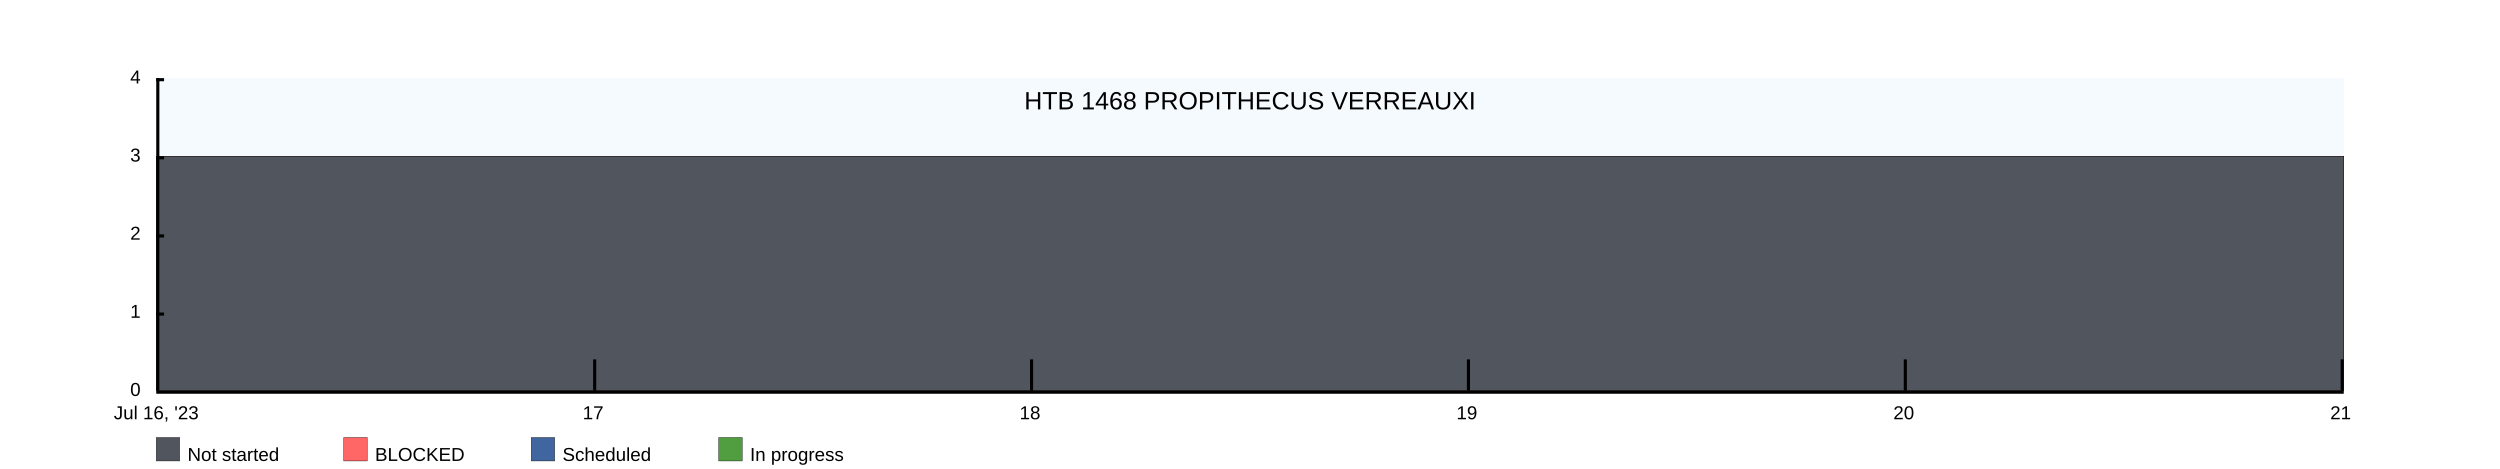
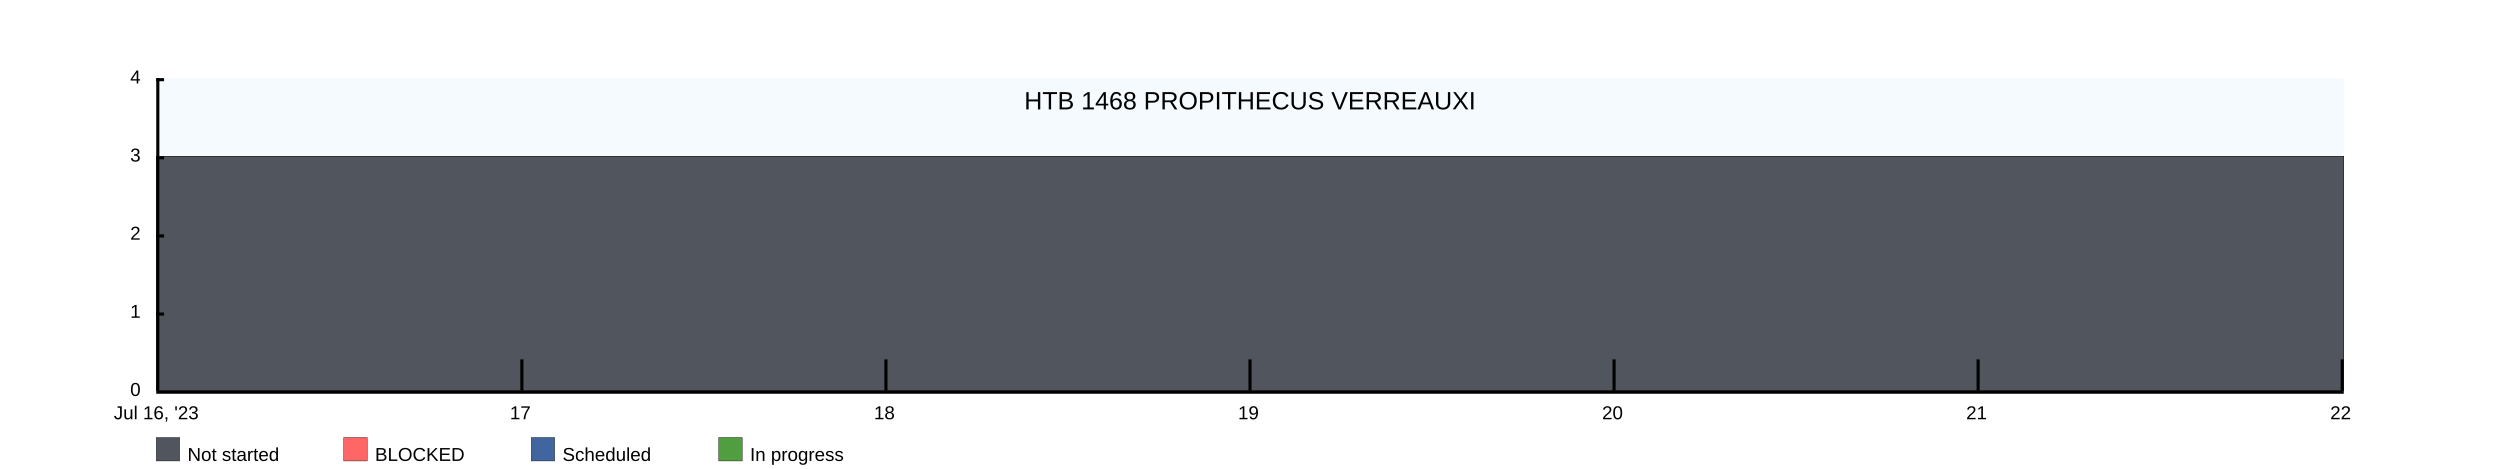
<svg xmlns="http://www.w3.org/2000/svg" width="1600" height="300">
  <rect x="100" y="50" width="1400" height="200" fill="rgba(221, 239, 250, .3)" />
  <clipPath id="theGraph">
    <rect x="100" y="50" width="1400" height="200" fill="black" />
  </clipPath>
  <rect x="100" y="280" width="15" height="15" fill="#51565E" stroke="black" stroke-width="0.25" />
  <text x="120" y="295" font-family="Arial" font-size="12" fill="black">Not started</text>
  <rect x="220" y="280" width="15" height="15" fill="#FF6666" stroke="black" stroke-width="0.25" />
  <text x="240" y="295" font-family="Arial" font-size="12" fill="black">BLOCKED</text>
  <rect x="340" y="280" width="15" height="15" fill="#41659E" stroke="black" stroke-width="0.25" />
  <text x="360" y="295" font-family="Arial" font-size="12" fill="black">Scheduled</text>
  <rect x="460" y="280" width="15" height="15" fill="#519E41" stroke="black" stroke-width="0.25" />
  <text x="480" y="295" font-family="Arial" font-size="12" fill="black">In progress</text>
-   <path d="M 100 100 M 100 100 C 100 100 380 100 380 100 C 380 100 660 100 660 100 C 660 100 940 100 940 100 C 940 100 1220 100 1220 100 C 1220 100 1500 100 1500 100 C 1500 100 1500 250 1500 250 C 1500 250 100 250 100 250 Z" fill="#519E41" stroke="black" stroke-width="0.25" />
-   <path d="M 100 100 M 100 100 C 100 100 380 100 380 100 C 380 100 660 100 660 100 C 660 100 940 100 940 100 C 940 100 1220 100 1220 100 C 1220 100 1500 100 1500 100 C 1500 100 1500 250 1500 250 C 1500 250 100 250 100 250 Z" fill="#41659E" stroke="black" stroke-width="0.25" />
-   <path d="M 100 100 M 100 100 C 100 100 380 100 380 100 C 380 100 660 100 660 100 C 660 100 940 100 940 100 C 940 100 1220 100 1220 100 C 1220 100 1500 100 1500 100 C 1500 100 1500 250 1500 250 C 1500 250 100 250 100 250 Z" fill="#FF6666" stroke="black" stroke-width="0.25" />
-   <path d="M 100 100 M 100 100 C 100 100 380 100 380 100 C 380 100 660 100 660 100 C 660 100 940 100 940 100 C 940 100 1220 100 1220 100 C 1220 100 1500 100 1500 100 C 1500 100 1500 250 1500 250 C 1500 250 100 250 100 250 Z" fill="#51565E" stroke="black" stroke-width="0.25" />
+   <path d="M 100 100 M 100 100 C 100 100 333.333 100 333.333 100 C 333.333 100 566.667 100 566.667 100 C 566.667 100 800 100 800 100 C 800 100 1033.333 100 1033.333 100 C 1033.333 100 1266.667 100 1266.667 100 C 1266.667 100 1500 100 1500 100 C 1500 100 1500 250 1500 250 C 1500 250 100 250 100 250 Z" fill="#519E41" stroke="black" stroke-width="0.25" />
+   <path d="M 100 100 M 100 100 C 100 100 333.333 100 333.333 100 C 333.333 100 566.667 100 566.667 100 C 566.667 100 800 100 800 100 C 800 100 1033.333 100 1033.333 100 C 1033.333 100 1266.667 100 1266.667 100 C 1266.667 100 1500 100 1500 100 C 1500 100 1500 250 1500 250 C 1500 250 100 250 100 250 Z" fill="#41659E" stroke="black" stroke-width="0.25" />
+   <path d="M 100 100 M 100 100 C 100 100 333.333 100 333.333 100 C 333.333 100 566.667 100 566.667 100 C 566.667 100 800 100 800 100 C 800 100 1033.333 100 1033.333 100 C 1033.333 100 1266.667 100 1266.667 100 C 1266.667 100 1500 100 1500 100 C 1500 100 1500 250 1500 250 C 1500 250 100 250 100 250 Z" fill="#FF6666" stroke="black" stroke-width="0.25" />
+   <path d="M 100 100 M 100 100 C 100 100 333.333 100 333.333 100 C 333.333 100 566.667 100 566.667 100 C 566.667 100 800 100 800 100 C 800 100 1033.333 100 1033.333 100 C 1033.333 100 1266.667 100 1266.667 100 C 1266.667 100 1500 100 1500 100 C 1500 100 1500 250 1500 250 C 1500 250 100 250 100 250 Z" fill="#51565E" stroke="black" stroke-width="0.25" />
  <text x="800" y="70" font-family="Arial" font-size="16" fill="black" text-anchor="middle" alignment-baseline="middle">HTB 1468 PROPITHECUS VERREAUXI</text>
  <rect x="100" y="250" width="1400" height="2" fill="black" />
  <rect x="100" y="50" width="5" height="2" fill="black" />
  <rect x="100" y="100" width="5" height="2" fill="black" />
  <rect x="100" y="150" width="5" height="2" fill="black" />
  <rect x="100" y="200" width="5" height="2" fill="black" />
  <text x="90" y="50" font-family="Arial" font-size="12" fill="black" text-anchor="end" dominant-baseline="middle">4</text>
  <text x="90" y="100" font-family="Arial" font-size="12" fill="black" text-anchor="end" dominant-baseline="middle">3</text>
  <text x="90" y="150" font-family="Arial" font-size="12" fill="black" text-anchor="end" dominant-baseline="middle">2</text>
  <text x="90" y="200" font-family="Arial" font-size="12" fill="black" text-anchor="end" dominant-baseline="middle">1</text>
  <text x="90" y="250" font-family="Arial" font-size="12" fill="black" text-anchor="end" dominant-baseline="middle">0</text>
  <text x="100" y="260" font-family="Arial" fill="black" text-anchor="middle" dominant-baseline="hanging">Jul 16, '23</text>
-   <text x="379.6" y="260" font-family="Arial" fill="black" text-anchor="middle" dominant-baseline="hanging">17</text>
-   <text x="659.2" y="260" font-family="Arial" fill="black" text-anchor="middle" dominant-baseline="hanging">18</text>
-   <text x="938.8" y="260" font-family="Arial" fill="black" text-anchor="middle" dominant-baseline="hanging">19</text>
-   <text x="1218.4" y="260" font-family="Arial" fill="black" text-anchor="middle" dominant-baseline="hanging">20</text>
-   <text x="1498" y="260" font-family="Arial" fill="black" text-anchor="middle" dominant-baseline="hanging">21</text>
+   <text x="333" y="260" font-family="Arial" fill="black" text-anchor="middle" dominant-baseline="hanging">17</text>
+   <text x="566" y="260" font-family="Arial" fill="black" text-anchor="middle" dominant-baseline="hanging">18</text>
+   <text x="799" y="260" font-family="Arial" fill="black" text-anchor="middle" dominant-baseline="hanging">19</text>
+   <text x="1032" y="260" font-family="Arial" fill="black" text-anchor="middle" dominant-baseline="hanging">20</text>
+   <text x="1265" y="260" font-family="Arial" fill="black" text-anchor="middle" dominant-baseline="hanging">21</text>
+   <text x="1498" y="260" font-family="Arial" fill="black" text-anchor="middle" dominant-baseline="hanging">22</text>
  <rect x="100" y="50" width="2" height="200" fill="black" />
-   <rect x="379.6" y="230" width="2" height="20" fill="black" />
-   <rect x="659.2" y="230" width="2" height="20" fill="black" />
-   <rect x="938.8" y="230" width="2" height="20" fill="black" />
-   <rect x="1218.4" y="230" width="2" height="20" fill="black" />
+   <rect x="333" y="230" width="2" height="20" fill="black" />
+   <rect x="566" y="230" width="2" height="20" fill="black" />
+   <rect x="799" y="230" width="2" height="20" fill="black" />
+   <rect x="1032" y="230" width="2" height="20" fill="black" />
+   <rect x="1265" y="230" width="2" height="20" fill="black" />
  <rect x="1498" y="230" width="2" height="20" fill="black" />
</svg>
